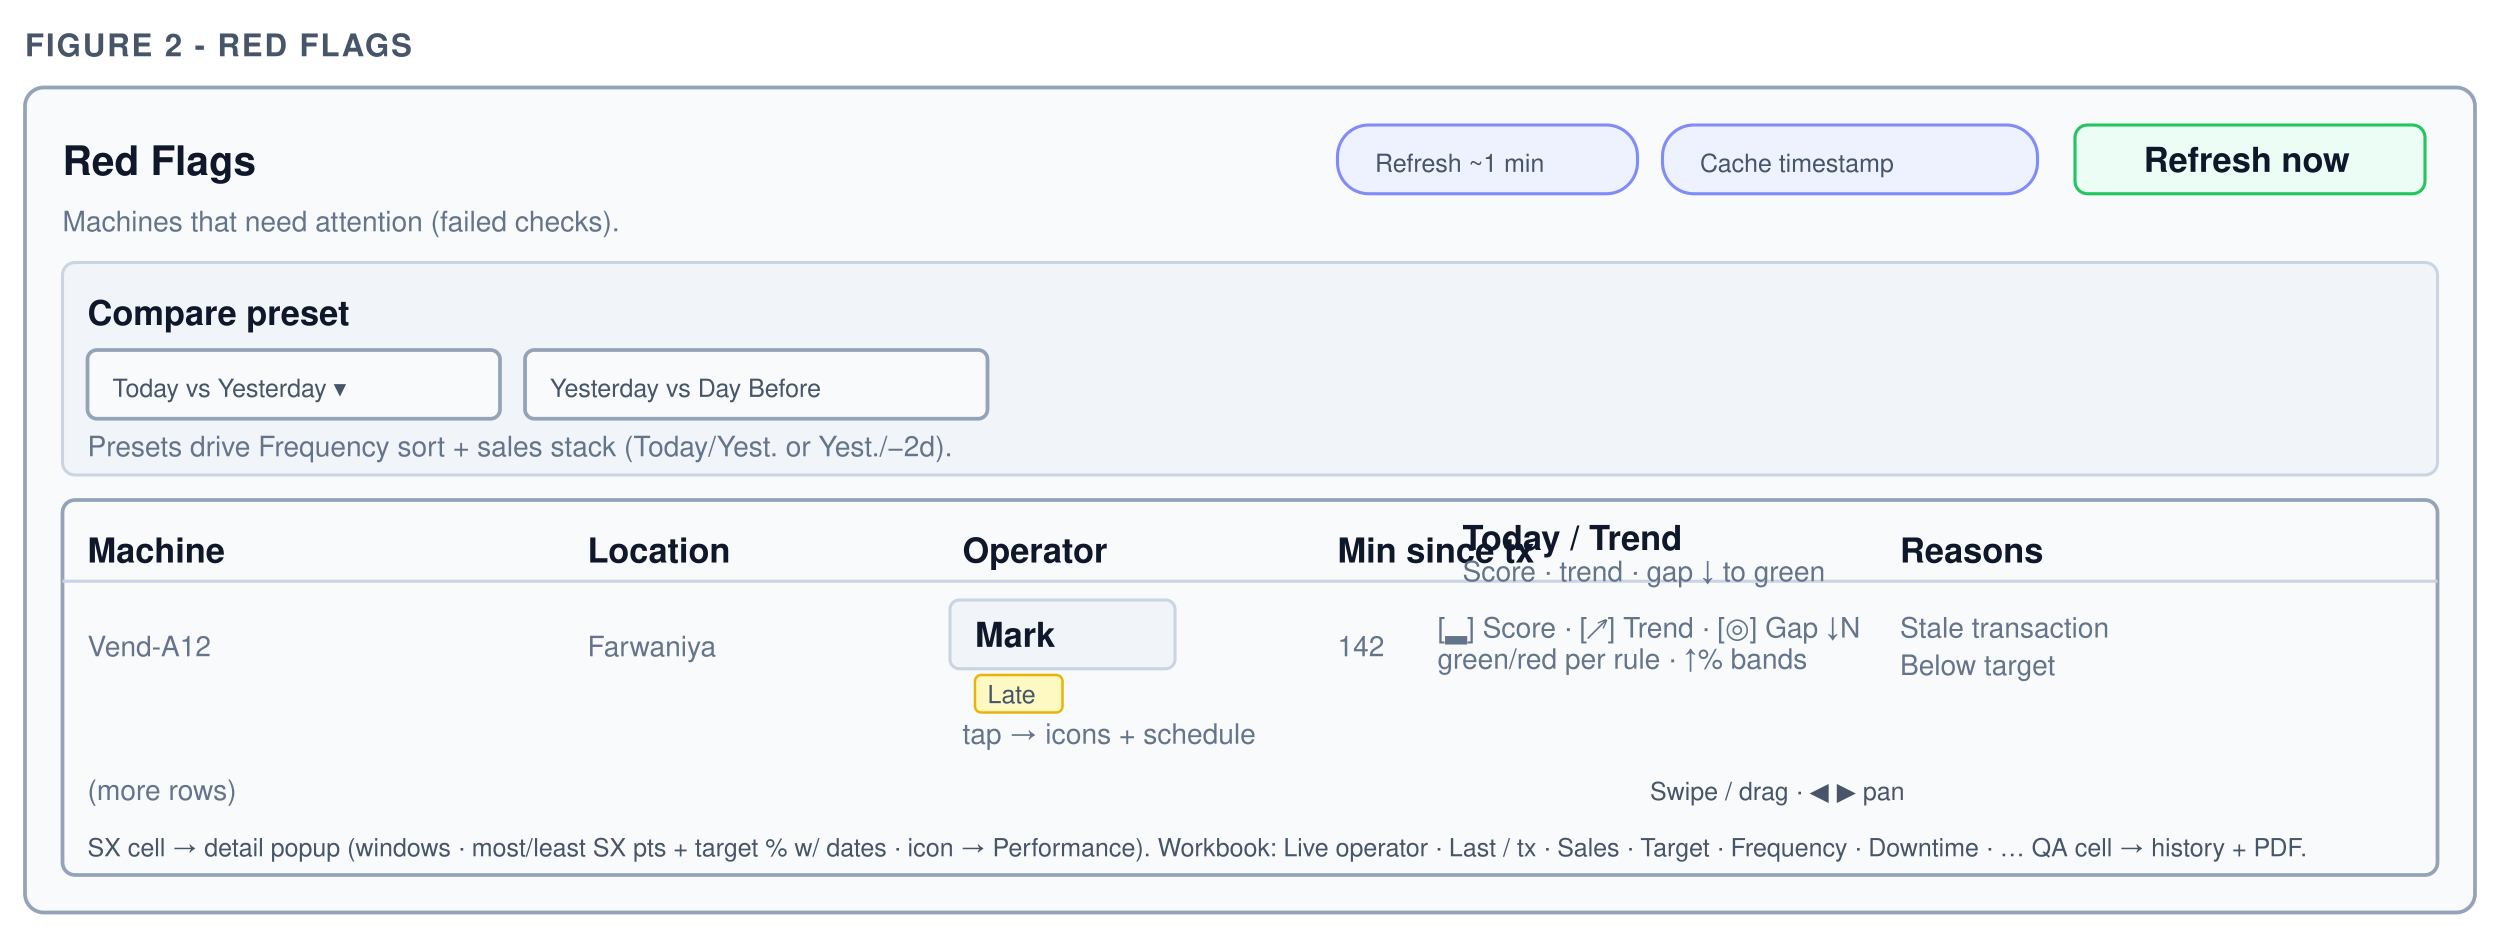
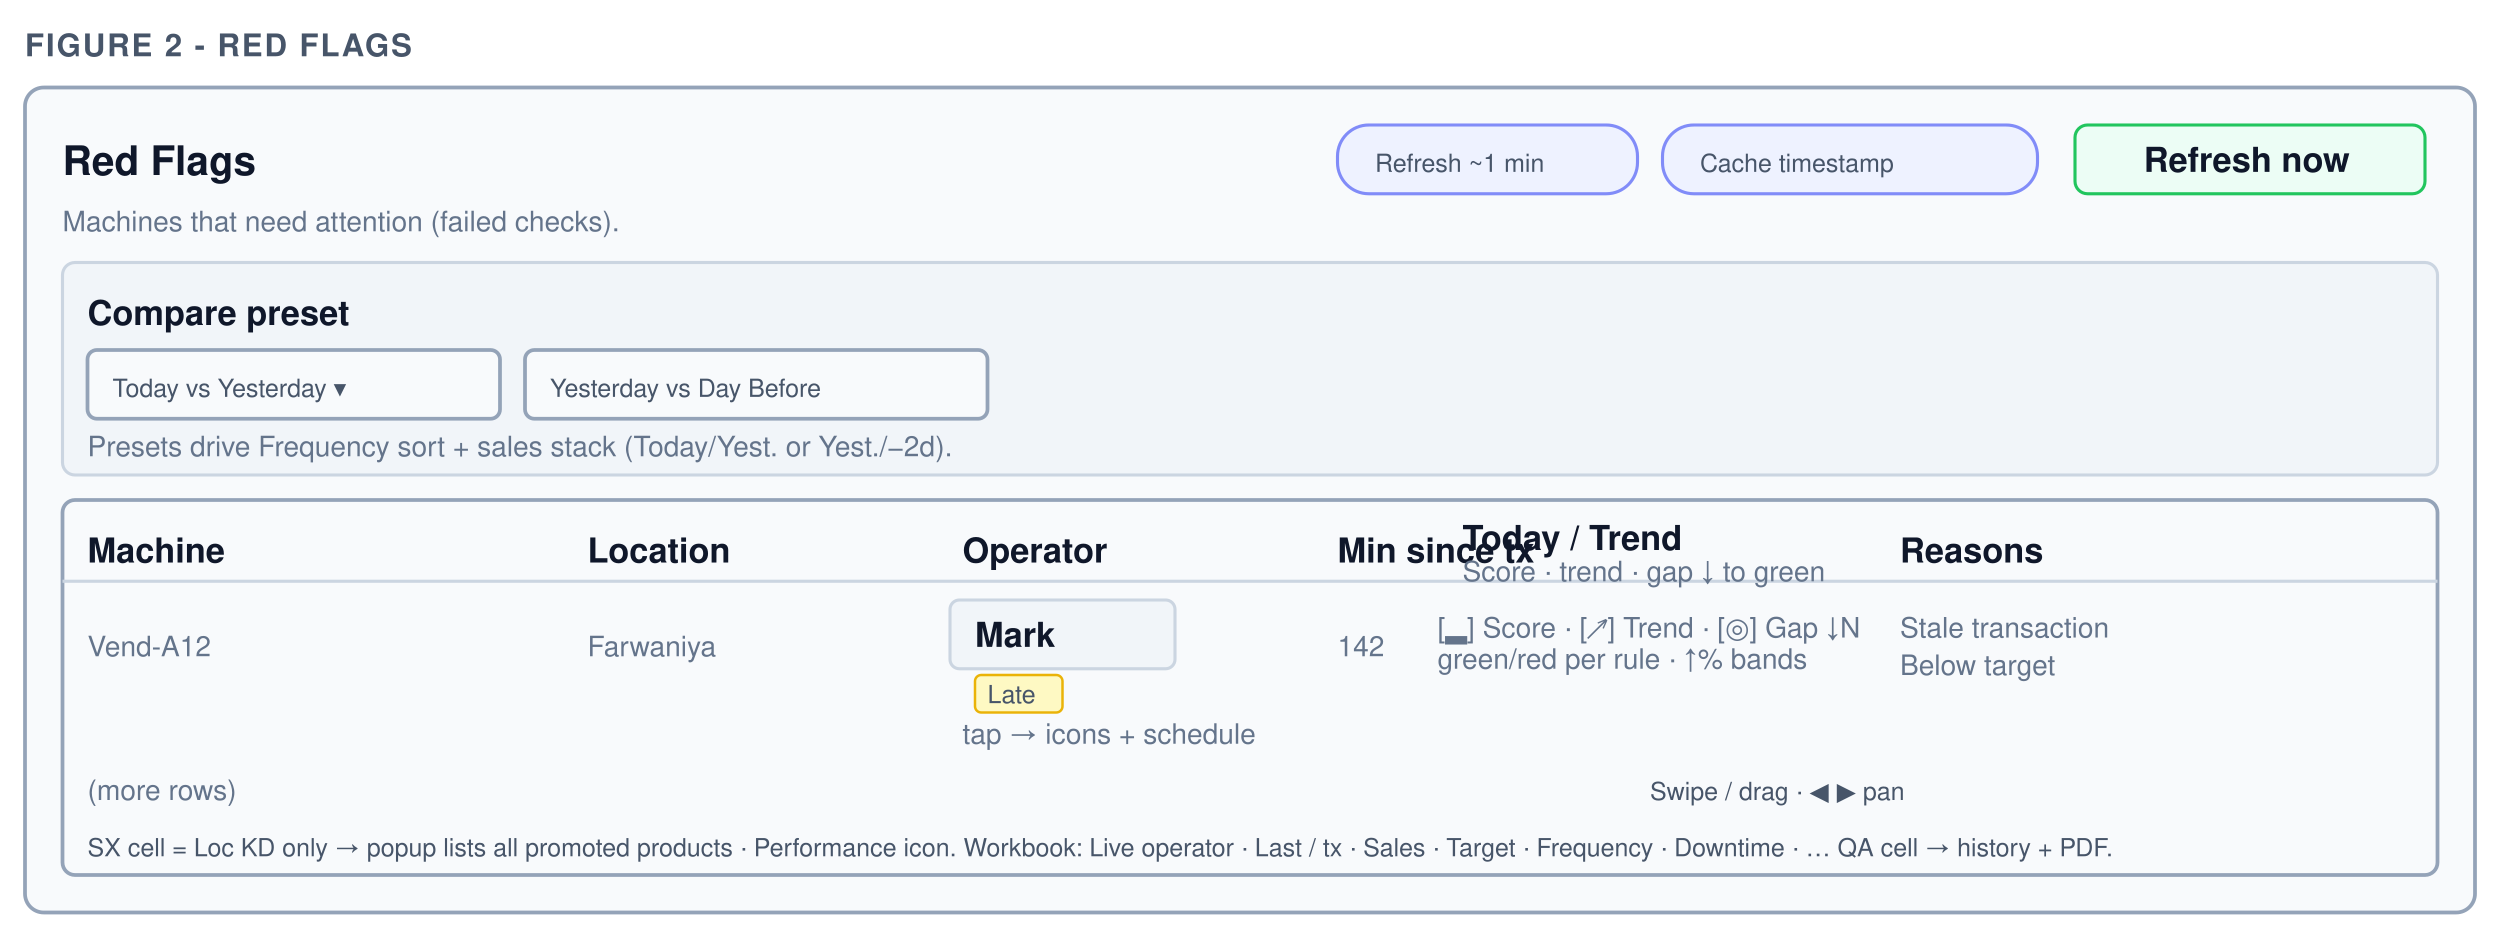
<svg xmlns="http://www.w3.org/2000/svg" width="800" height="300" viewBox="0 0 800 300" font-family="Segoe UI, Helvetica, Arial, sans-serif">
  <defs>
    <style>
      .box { fill: #f8fafc; stroke: #94a3b8; stroke-width: 1.2; }
      .boxMuted { fill: #f1f5f9; stroke: #cbd5e1; stroke-width: 1; }
      .label { fill: #0f172a; font-size: 11px; font-weight: 600; }
      .hint { fill: #64748b; font-size: 9px; }
      .title { fill: #0f172a; font-size: 13px; font-weight: 700; }
      .cap { fill: #475569; font-size: 10px; font-weight: 600; letter-spacing: 0.06em; }
      .pill { fill: #eef2ff; stroke: #818cf8; stroke-width: 1; }
      .btn { fill: #ecfdf5; stroke: #22c55e; stroke-width: 1; }
      .tiny { fill: #475569; font-size: 8px; }
    </style>
  </defs>
  <text x="8" y="18" class="cap">FIGURE 2 - RED FLAGS</text>
  <g transform="translate(8, 28)">
    <rect class="box" x="0" y="0" width="784" height="264" rx="6" />
    <text x="12" y="28" class="title">Red Flags</text>
    <text x="12" y="46" class="hint" font-size="8px">Machines that need attention (failed checks).</text>
    <rect class="pill" x="420" y="12" width="96" height="22" rx="10" />
    <text x="432" y="27" class="tiny">Refresh ~1 min</text>
    <rect class="pill" x="524" y="12" width="120" height="22" rx="10" />
    <text x="536" y="27" class="tiny">Cache timestamp</text>
    <rect class="btn" x="656" y="12" width="112" height="22" rx="4" />
    <text x="678" y="27" class="label" font-size="8px">Refresh now</text>
    <rect class="boxMuted" x="12" y="56" width="760" height="68" rx="4" />
    <text x="20" y="76" class="label" font-size="9px">Compare preset</text>
    <rect class="box" x="20" y="84" width="132" height="22" rx="3" />
    <text x="28" y="99" class="tiny">Today vs Yesterday ▾</text>
    <rect class="box" x="160" y="84" width="148" height="22" rx="3" />
    <text x="168" y="99" class="tiny">Yesterday vs Day Before</text>
    <text x="20" y="118" class="hint" font-size="8px">Presets drive Frequency sort + sales stack (Today/Yest. or Yest./−2d).</text>
    <rect class="box" x="12" y="132" width="760" height="120" rx="4" />
    <line x1="12" y1="158" x2="772" y2="158" stroke="#cbd5e1" />
    <text x="20" y="152" class="label" font-size="8px">Machine</text>
    <text x="180" y="152" class="label" font-size="8px">Location</text>
    <text x="300" y="152" class="label" font-size="8px">Operator</text>
    <text x="420" y="152" class="label" font-size="8px">Min since tx</text>
    <text x="460" y="148" class="label" font-size="7px">Today / Trend</text>
    <text x="460" y="158" class="hint" font-size="6px">Score · trend · gap ↓ to green</text>
    <text x="600" y="152" class="label" font-size="8px">Reasons</text>
    <text x="20" y="182" class="hint" font-size="8px">Vend-A12</text>
    <text x="180" y="182" class="hint" font-size="8px">Farwaniya</text>
    <rect class="boxMuted" x="296" y="164" width="72" height="22" rx="3" />
    <text x="304" y="179" class="label" font-size="8px">Mark</text>
    <rect x="304" y="188" width="28" height="12" rx="2" fill="#fef9c3" stroke="#eab308" stroke-width="0.8" />
    <text x="308" y="197" class="tiny" font-size="6px">Late</text>
    <text x="300" y="210" class="hint" font-size="6px">tap → icons + schedule</text>
    <text x="420" y="182" class="hint" font-size="8px">142</text>
    <text x="452" y="176" class="hint" font-size="6px">[▂] Score · [↗] Trend · [◎] Gap ↓N</text>
    <text x="452" y="186" class="hint" font-size="6px">green/red per rule · ↑% bands</text>
    <text x="600" y="176" class="hint" font-size="7px">Stale transaction</text>
    <text x="600" y="188" class="hint" font-size="7px">Below target</text>
    <text x="20" y="228" class="hint" font-size="8px">(more rows)</text>
    <text x="520" y="228" class="tiny">Swipe / drag · ◀ ▶ pan</text>
-     <text x="20" y="246" class="tiny">SX cell → detail popup (windows · most/least SX pts + target % w/ dates · icon → Performance). Workbook: Live operator · Last / tx · Sales · Target · Frequency · Downtime · … QA cell → history + PDF.</text>
+     <text x="20" y="246" class="tiny">SX cell = Loc KD only → popup lists all promoted products · Performance icon. Workbook: Live operator · Last / tx · Sales · Target · Frequency · Downtime · … QA cell → history + PDF.</text>
  </g>
</svg>
